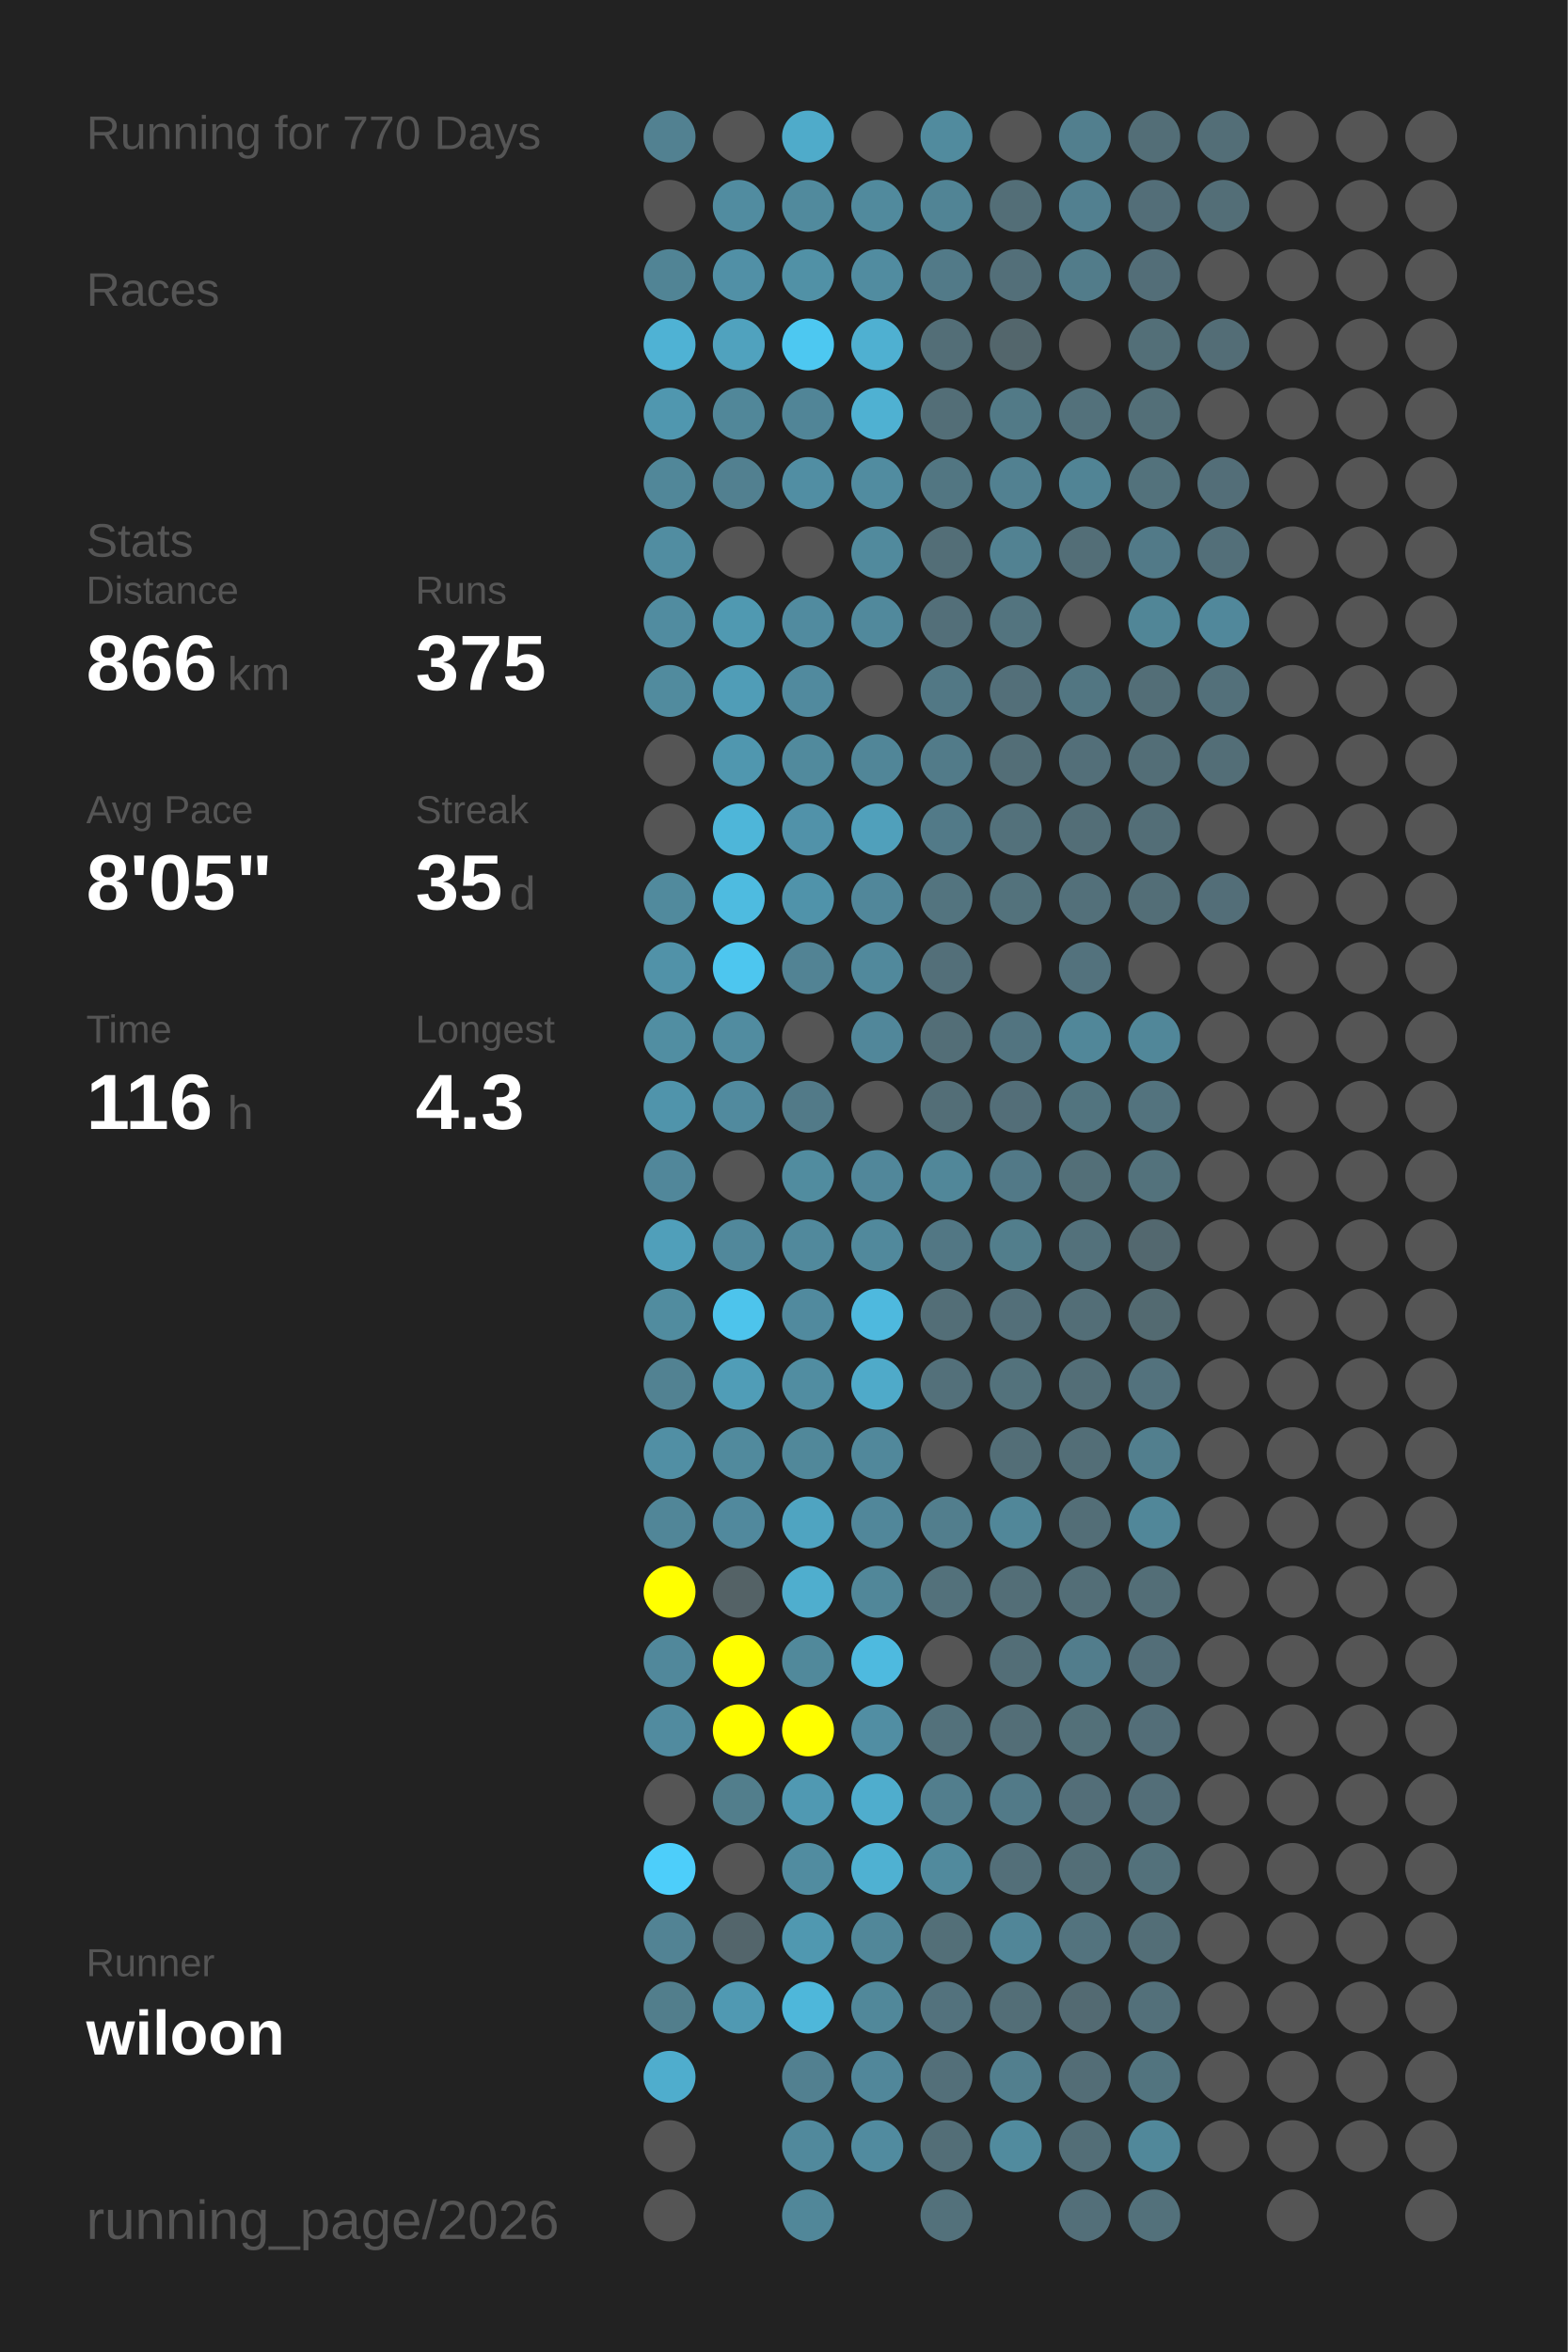
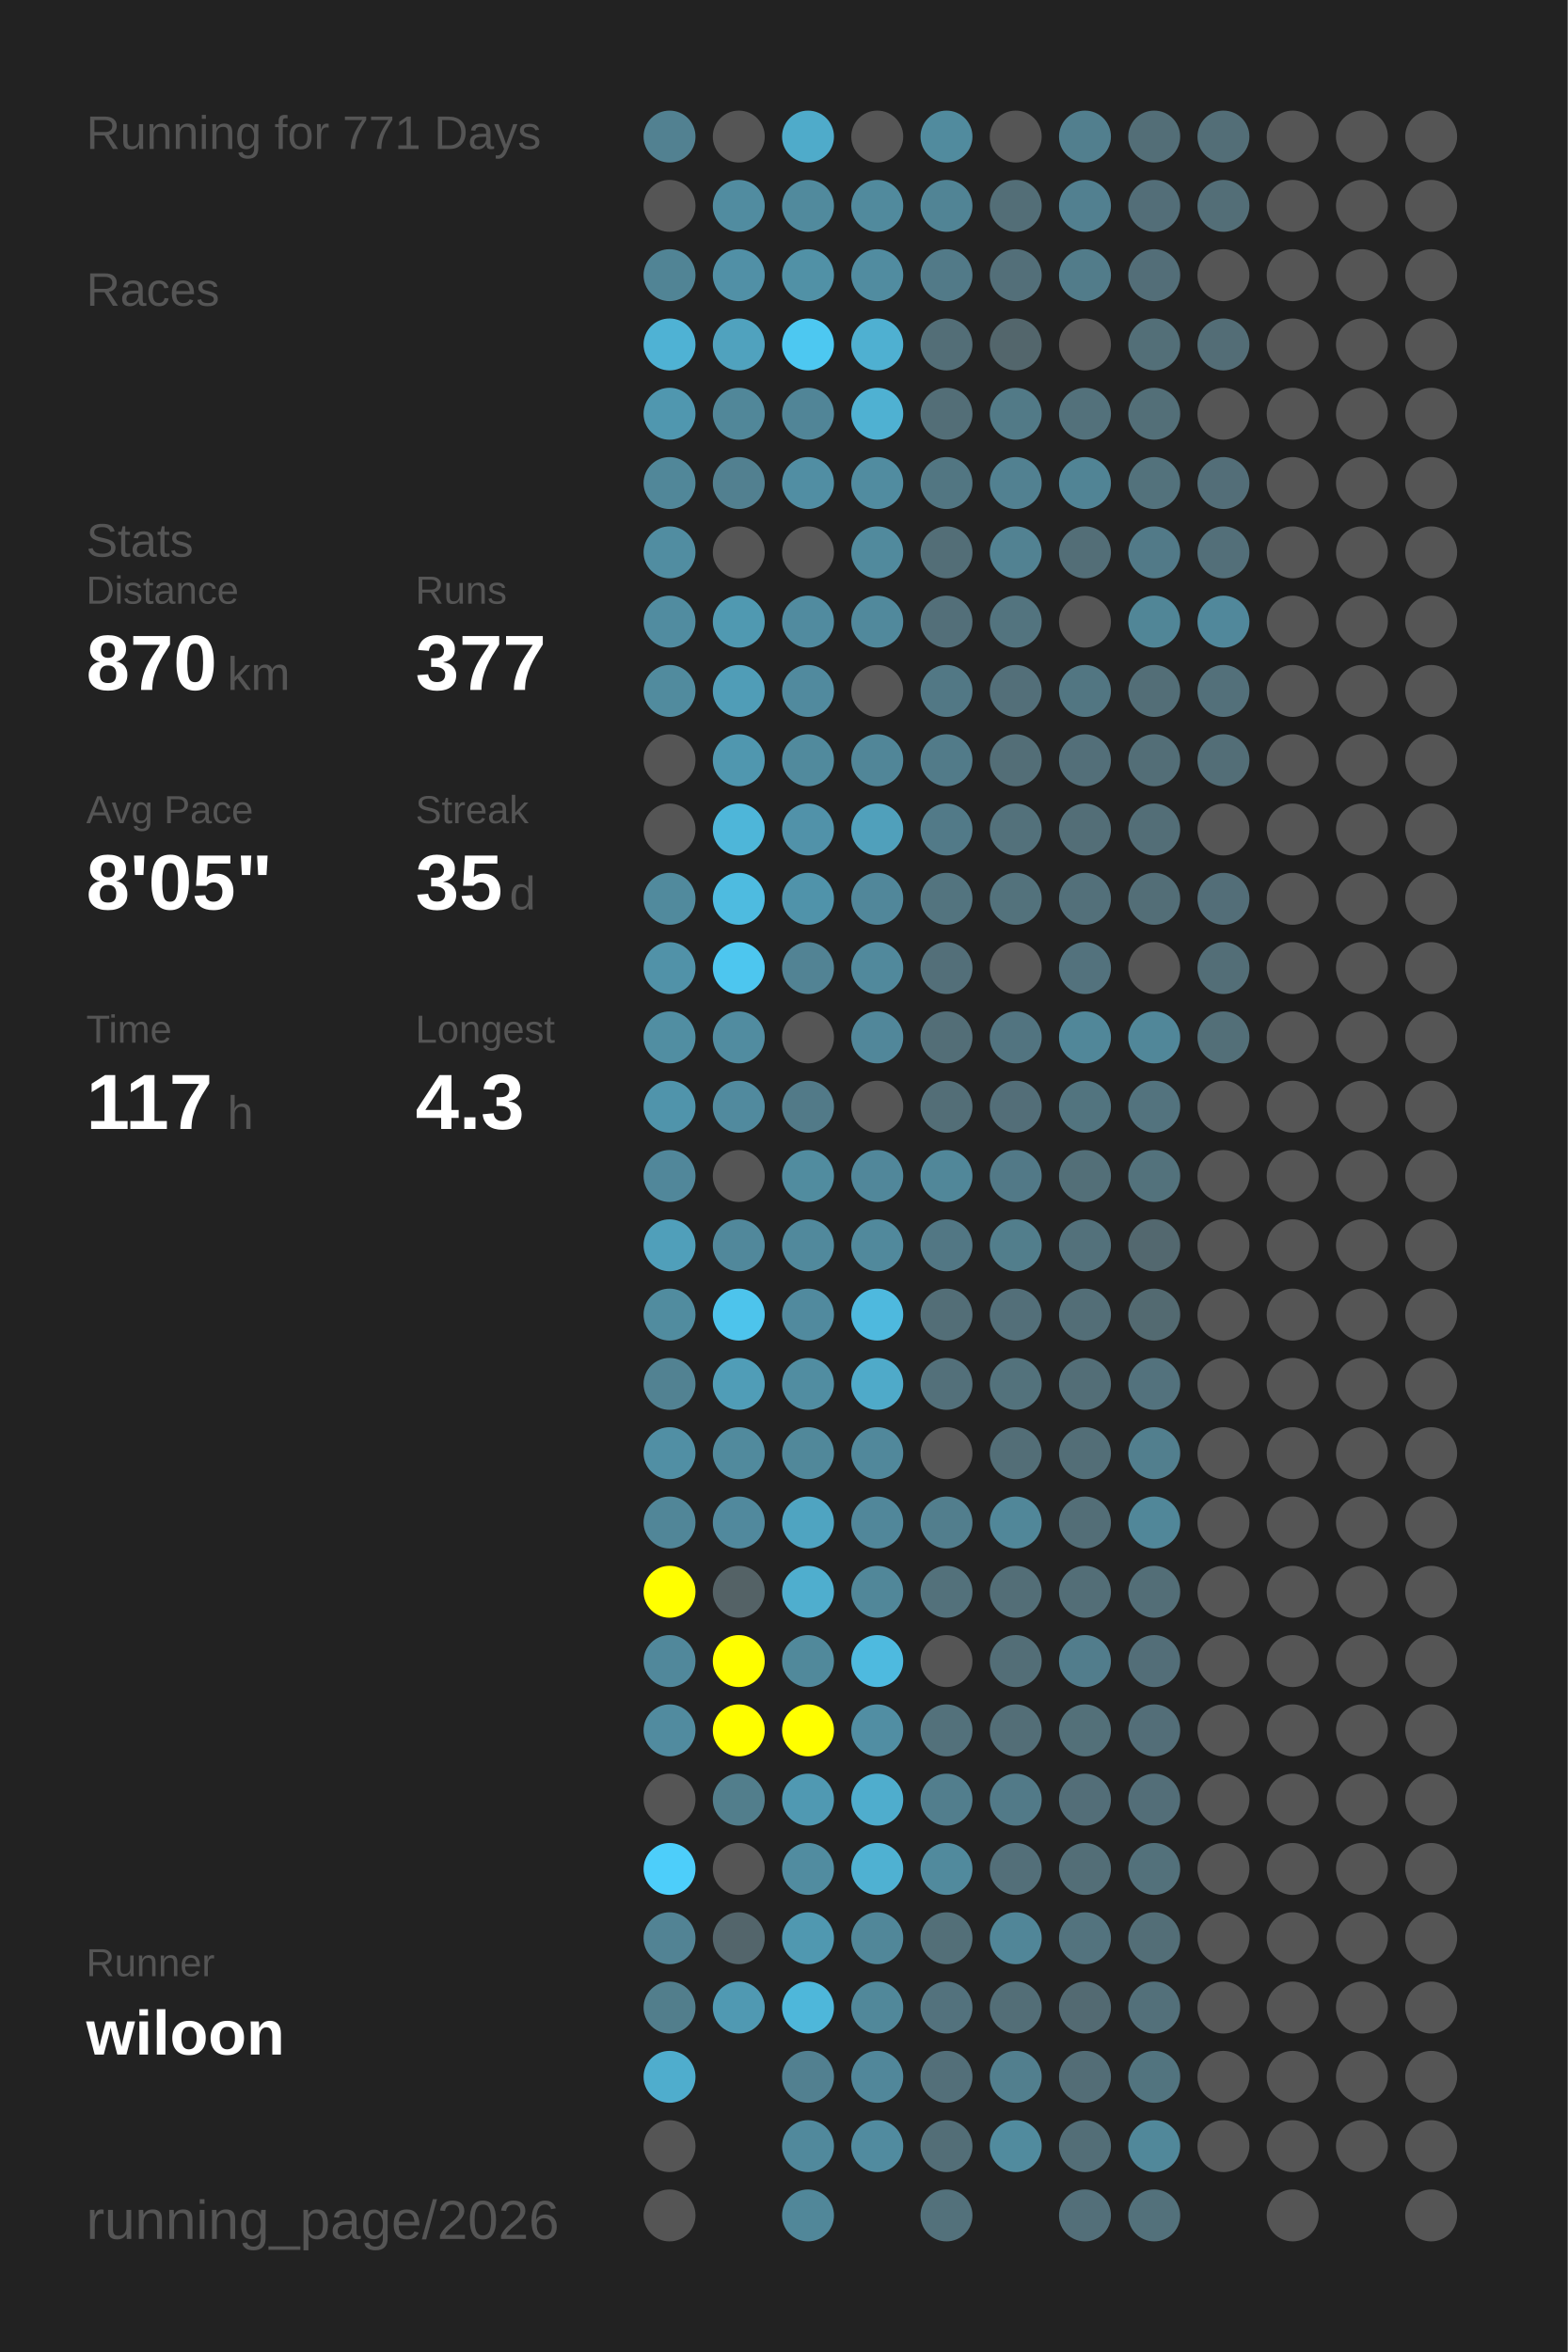
<svg xmlns="http://www.w3.org/2000/svg" baseProfile="full" height="300mm" version="1.1" viewBox="0,0,200,300" width="200mm">
  <defs />
  <rect fill="#222222" height="300" width="200" x="0" y="0" />
-   <text fill="#555555" style="font-size:6px; font-family:Arial;" x="11" y="19">Running for 770 Days</text>
+   <text fill="#555555" style="font-size:6px; font-family:Arial;" x="11" y="19">Running for 771 Days</text>
  <text fill="#555555" style="font-size:6px; font-family:Arial;" x="11" y="39">Races</text>
  <text fill="#555555" style="font-size:6px; font-family:Arial;" x="11" y="71">Stats</text>
  <text fill="#555555" style="font-size:5px; font-family:Arial;" x="11" y="77">Distance</text>
-   <text fill="#FFFFFF" style="font-size:10px; font-family:Arial; font-weight:bold;" x="11" y="88">866</text>
+   <text fill="#FFFFFF" style="font-size:10px; font-family:Arial; font-weight:bold;" x="11" y="88">870</text>
  <text fill="#555555" style="font-size:6px; font-family:Arial;" x="29" y="88">km</text>
  <text fill="#555555" style="font-size:5px; font-family:Arial;" x="53" y="77">Runs</text>
-   <text fill="#FFFFFF" style="font-size:10px; font-family:Arial; font-weight:bold;" x="53" y="88">375</text>
+   <text fill="#FFFFFF" style="font-size:10px; font-family:Arial; font-weight:bold;" x="53" y="88">377</text>
  <text fill="#555555" style="font-size:5px; font-family:Arial;" x="11" y="105">Avg Pace</text>
  <text fill="#FFFFFF" style="font-size:10px; font-family:Arial; font-weight:bold;" x="11" y="116">8'05"</text>
  <text fill="#555555" style="font-size:5px; font-family:Arial;" x="53" y="105">Streak</text>
  <text fill="#FFFFFF" style="font-size:10px; font-family:Arial; font-weight:bold;" x="53" y="116">35</text>
  <text fill="#555555" style="font-size:6px; font-family:Arial;" x="65" y="116">d</text>
  <text fill="#555555" style="font-size:5px; font-family:Arial;" x="11" y="133">Time</text>
-   <text fill="#FFFFFF" style="font-size:10px; font-family:Arial; font-weight:bold;" x="11" y="144">116</text>
+   <text fill="#FFFFFF" style="font-size:10px; font-family:Arial; font-weight:bold;" x="11" y="144">117</text>
  <text fill="#555555" style="font-size:6px; font-family:Arial;" x="29" y="144">h</text>
  <text fill="#555555" style="font-size:5px; font-family:Arial;" x="53" y="133">Longest</text>
  <text fill="#FFFFFF" style="font-size:10px; font-family:Arial; font-weight:bold;" x="53" y="144">4.3</text>
  <text fill="#555555" style="font-size:5px; font-family:Arial;" x="11" y="252.065">Runner</text>
  <text fill="#FFFFFF" style="font-size:8px; font-family:Arial; font-weight:bold;" x="11" y="262.065">wiloon</text>
  <text fill="#555555" style="font-size:7px; font-family:Arial;" x="11" y="285.581">running_page/2026</text>
  <circle cx="85.417" cy="17.419" fill="#528191" r="3.312" />
  <circle cx="85.417" cy="26.258" fill="#555555" r="3.312" />
  <circle cx="85.417" cy="35.097" fill="#518495" r="3.312" />
  <circle cx="85.417" cy="43.935" fill="#4fb2d4" r="3.312" />
  <circle cx="85.417" cy="52.774" fill="#5097af" r="3.312" />
  <circle cx="85.417" cy="61.613" fill="#518799" r="3.312" />
  <circle cx="85.417" cy="70.452" fill="#518da1" r="3.312" />
  <circle cx="85.417" cy="79.29" fill="#518ca0" r="3.312" />
  <circle cx="85.417" cy="88.129" fill="#518b9e" r="3.312" />
  <circle cx="85.417" cy="96.968" fill="#555555" r="3.312" />
  <circle cx="85.417" cy="105.806" fill="#555555" r="3.312" />
  <circle cx="85.417" cy="114.645" fill="#518a9d" r="3.312" />
  <circle cx="85.417" cy="123.484" fill="#5192a8" r="3.312" />
  <circle cx="85.417" cy="132.323" fill="#518ea2" r="3.312" />
  <circle cx="85.417" cy="141.161" fill="#5094ab" r="3.312" />
  <circle cx="85.417" cy="150" fill="#51879a" r="3.312" />
  <circle cx="85.417" cy="158.839" fill="#509fba" r="3.312" />
  <circle cx="85.417" cy="167.677" fill="#518c9f" r="3.312" />
  <circle cx="85.417" cy="176.516" fill="#528292" r="3.312" />
  <circle cx="85.417" cy="185.355" fill="#518fa4" r="3.312" />
  <circle cx="85.417" cy="194.194" fill="#518698" r="3.312" />
  <circle cx="85.417" cy="203.032" fill="#FFFF00" r="3.312" />
  <circle cx="85.417" cy="211.871" fill="#51889b" r="3.312" />
  <circle cx="85.417" cy="220.71" fill="#518b9f" r="3.312" />
  <circle cx="85.417" cy="229.548" fill="#555555" r="3.312" />
  <circle cx="85.417" cy="238.387" fill="#4dcefa" r="3.312" />
  <circle cx="85.417" cy="247.226" fill="#528394" r="3.312" />
  <circle cx="85.417" cy="256.065" fill="#527e8c" r="3.312" />
  <circle cx="85.417" cy="264.903" fill="#4fadcd" r="3.312" />
  <circle cx="85.417" cy="273.742" fill="#555555" r="3.312" />
  <circle cx="85.417" cy="282.581" fill="#555555" r="3.312" />
  <circle cx="94.25" cy="17.419" fill="#555555" r="3.312" />
  <circle cx="94.25" cy="26.258" fill="#518ca0" r="3.312" />
  <circle cx="94.25" cy="35.097" fill="#5190a6" r="3.312" />
  <circle cx="94.25" cy="43.935" fill="#50a2be" r="3.312" />
  <circle cx="94.25" cy="52.774" fill="#518799" r="3.312" />
  <circle cx="94.25" cy="61.613" fill="#528090" r="3.312" />
  <circle cx="94.25" cy="70.452" fill="#555555" r="3.312" />
  <circle cx="94.25" cy="79.29" fill="#5099b1" r="3.312" />
  <circle cx="94.25" cy="88.129" fill="#509db7" r="3.312" />
  <circle cx="94.25" cy="96.968" fill="#5097af" r="3.312" />
  <circle cx="94.25" cy="105.806" fill="#4eb6d9" r="3.312" />
  <circle cx="94.25" cy="114.645" fill="#4ebbe0" r="3.312" />
  <circle cx="94.25" cy="123.484" fill="#4dc6ef" r="3.312" />
  <circle cx="94.25" cy="132.323" fill="#518ca0" r="3.312" />
  <circle cx="94.25" cy="141.161" fill="#518a9e" r="3.312" />
  <circle cx="94.25" cy="150" fill="#555555" r="3.312" />
  <circle cx="94.25" cy="158.839" fill="#51889b" r="3.312" />
  <circle cx="94.25" cy="167.677" fill="#4dc4ec" r="3.312" />
  <circle cx="94.25" cy="176.516" fill="#509db7" r="3.312" />
  <circle cx="94.25" cy="185.355" fill="#518a9d" r="3.312" />
  <circle cx="94.25" cy="194.194" fill="#51899d" r="3.312" />
  <circle cx="94.25" cy="203.032" fill="#546266" r="3.312" />
  <circle cx="94.25" cy="211.871" fill="#FFFF00" r="3.312" />
  <circle cx="94.25" cy="220.71" fill="#FFFF00" r="3.312" />
  <circle cx="94.25" cy="229.548" fill="#527e8c" r="3.312" />
  <circle cx="94.25" cy="238.387" fill="#555555" r="3.312" />
  <circle cx="94.25" cy="247.226" fill="#53656b" r="3.312" />
  <circle cx="94.25" cy="256.065" fill="#5099b2" r="3.312" />
  <circle cx="103.083" cy="17.419" fill="#4fabca" r="3.312" />
  <circle cx="103.083" cy="26.258" fill="#518a9d" r="3.312" />
  <circle cx="103.083" cy="35.097" fill="#5191a6" r="3.312" />
  <circle cx="103.083" cy="43.935" fill="#4dc8f1" r="3.312" />
  <circle cx="103.083" cy="52.774" fill="#518597" r="3.312" />
  <circle cx="103.083" cy="61.613" fill="#518ea3" r="3.312" />
  <circle cx="103.083" cy="70.452" fill="#555555" r="3.312" />
  <circle cx="103.083" cy="79.29" fill="#518b9f" r="3.312" />
  <circle cx="103.083" cy="88.129" fill="#518a9e" r="3.312" />
  <circle cx="103.083" cy="96.968" fill="#518a9d" r="3.312" />
  <circle cx="103.083" cy="105.806" fill="#5192a9" r="3.312" />
  <circle cx="103.083" cy="114.645" fill="#5093aa" r="3.312" />
  <circle cx="103.083" cy="123.484" fill="#528394" r="3.312" />
  <circle cx="103.083" cy="132.323" fill="#555555" r="3.312" />
  <circle cx="103.083" cy="141.161" fill="#527a88" r="3.312" />
  <circle cx="103.083" cy="150" fill="#518c9f" r="3.312" />
  <circle cx="103.083" cy="158.839" fill="#51899c" r="3.312" />
  <circle cx="103.083" cy="167.677" fill="#518a9e" r="3.312" />
  <circle cx="103.083" cy="176.516" fill="#518da1" r="3.312" />
  <circle cx="103.083" cy="185.355" fill="#51889a" r="3.312" />
  <circle cx="103.083" cy="194.194" fill="#4fa4c1" r="3.312" />
  <circle cx="103.083" cy="203.032" fill="#4faece" r="3.312" />
  <circle cx="103.083" cy="211.871" fill="#51899b" r="3.312" />
  <circle cx="103.083" cy="220.71" fill="#FFFF00" r="3.312" />
  <circle cx="103.083" cy="229.548" fill="#5099b2" r="3.312" />
  <circle cx="103.083" cy="238.387" fill="#518ca0" r="3.312" />
  <circle cx="103.083" cy="247.226" fill="#5098b0" r="3.312" />
  <circle cx="103.083" cy="256.065" fill="#4eb7da" r="3.312" />
  <circle cx="103.083" cy="264.903" fill="#528090" r="3.312" />
  <circle cx="103.083" cy="273.742" fill="#51899c" r="3.312" />
  <circle cx="103.083" cy="282.581" fill="#518799" r="3.312" />
  <circle cx="111.917" cy="17.419" fill="#555555" r="3.312" />
  <circle cx="111.917" cy="26.258" fill="#518a9d" r="3.312" />
  <circle cx="111.917" cy="35.097" fill="#518ca0" r="3.312" />
  <circle cx="111.917" cy="43.935" fill="#4fb0d1" r="3.312" />
  <circle cx="111.917" cy="52.774" fill="#4fb1d2" r="3.312" />
  <circle cx="111.917" cy="61.613" fill="#518ca0" r="3.312" />
  <circle cx="111.917" cy="70.452" fill="#518a9d" r="3.312" />
  <circle cx="111.917" cy="79.29" fill="#51899c" r="3.312" />
  <circle cx="111.917" cy="88.129" fill="#555555" r="3.312" />
  <circle cx="111.917" cy="96.968" fill="#518698" r="3.312" />
  <circle cx="111.917" cy="105.806" fill="#50a0bb" r="3.312" />
  <circle cx="111.917" cy="114.645" fill="#51879a" r="3.312" />
  <circle cx="111.917" cy="123.484" fill="#51899c" r="3.312" />
  <circle cx="111.917" cy="132.323" fill="#51879a" r="3.312" />
  <circle cx="111.917" cy="141.161" fill="#555555" r="3.312" />
  <circle cx="111.917" cy="150" fill="#51879a" r="3.312" />
  <circle cx="111.917" cy="158.839" fill="#51899c" r="3.312" />
  <circle cx="111.917" cy="167.677" fill="#4eb9de" r="3.312" />
  <circle cx="111.917" cy="176.516" fill="#4faac9" r="3.312" />
  <circle cx="111.917" cy="185.355" fill="#51889b" r="3.312" />
  <circle cx="111.917" cy="194.194" fill="#51879a" r="3.312" />
  <circle cx="111.917" cy="203.032" fill="#518799" r="3.312" />
  <circle cx="111.917" cy="211.871" fill="#4ebadf" r="3.312" />
  <circle cx="111.917" cy="220.71" fill="#518ea3" r="3.312" />
  <circle cx="111.917" cy="229.548" fill="#4fadcd" r="3.312" />
  <circle cx="111.917" cy="238.387" fill="#4fb1d2" r="3.312" />
  <circle cx="111.917" cy="247.226" fill="#518799" r="3.312" />
  <circle cx="111.917" cy="256.065" fill="#51889a" r="3.312" />
  <circle cx="111.917" cy="264.903" fill="#51879a" r="3.312" />
  <circle cx="111.917" cy="273.742" fill="#518b9f" r="3.312" />
  <circle cx="120.75" cy="17.419" fill="#518b9e" r="3.312" />
  <circle cx="120.75" cy="26.258" fill="#518495" r="3.312" />
  <circle cx="120.75" cy="35.097" fill="#527a88" r="3.312" />
  <circle cx="120.75" cy="43.935" fill="#536e77" r="3.312" />
  <circle cx="120.75" cy="52.774" fill="#536e77" r="3.312" />
  <circle cx="120.75" cy="61.613" fill="#527682" r="3.312" />
  <circle cx="120.75" cy="70.452" fill="#536e77" r="3.312" />
  <circle cx="120.75" cy="79.29" fill="#536f79" r="3.312" />
  <circle cx="120.75" cy="88.129" fill="#527885" r="3.312" />
  <circle cx="120.75" cy="96.968" fill="#527b89" r="3.312" />
  <circle cx="120.75" cy="105.806" fill="#527a88" r="3.312" />
  <circle cx="120.75" cy="114.645" fill="#53747f" r="3.312" />
  <circle cx="120.75" cy="123.484" fill="#536f79" r="3.312" />
  <circle cx="120.75" cy="132.323" fill="#536e77" r="3.312" />
  <circle cx="120.75" cy="141.161" fill="#536e77" r="3.312" />
  <circle cx="120.75" cy="150" fill="#518799" r="3.312" />
  <circle cx="120.75" cy="158.839" fill="#527784" r="3.312" />
  <circle cx="120.75" cy="167.677" fill="#536e77" r="3.312" />
  <circle cx="120.75" cy="176.516" fill="#53707a" r="3.312" />
  <circle cx="120.75" cy="185.355" fill="#555555" r="3.312" />
  <circle cx="120.75" cy="194.194" fill="#527e8d" r="3.312" />
  <circle cx="120.75" cy="203.032" fill="#53717b" r="3.312" />
  <circle cx="120.75" cy="211.871" fill="#555555" r="3.312" />
  <circle cx="120.75" cy="220.71" fill="#53717b" r="3.312" />
  <circle cx="120.75" cy="229.548" fill="#527e8d" r="3.312" />
  <circle cx="120.75" cy="238.387" fill="#518a9d" r="3.312" />
  <circle cx="120.75" cy="247.226" fill="#536f78" r="3.312" />
  <circle cx="120.75" cy="256.065" fill="#53727d" r="3.312" />
  <circle cx="120.75" cy="264.903" fill="#536f79" r="3.312" />
  <circle cx="120.75" cy="273.742" fill="#536e77" r="3.312" />
  <circle cx="120.75" cy="282.581" fill="#53717b" r="3.312" />
  <circle cx="129.583" cy="17.419" fill="#555555" r="3.312" />
  <circle cx="129.583" cy="26.258" fill="#536e77" r="3.312" />
  <circle cx="129.583" cy="35.097" fill="#536f79" r="3.312" />
  <circle cx="129.583" cy="43.935" fill="#53666c" r="3.312" />
  <circle cx="129.583" cy="52.774" fill="#527a87" r="3.312" />
  <circle cx="129.583" cy="61.613" fill="#528191" r="3.312" />
  <circle cx="129.583" cy="70.452" fill="#528292" r="3.312" />
  <circle cx="129.583" cy="79.29" fill="#53747f" r="3.312" />
  <circle cx="129.583" cy="88.129" fill="#536f79" r="3.312" />
  <circle cx="129.583" cy="96.968" fill="#536e77" r="3.312" />
  <circle cx="129.583" cy="105.806" fill="#53717b" r="3.312" />
  <circle cx="129.583" cy="114.645" fill="#53727c" r="3.312" />
  <circle cx="129.583" cy="123.484" fill="#555555" r="3.312" />
  <circle cx="129.583" cy="132.323" fill="#527480" r="3.312" />
  <circle cx="129.583" cy="141.161" fill="#536e78" r="3.312" />
  <circle cx="129.583" cy="150" fill="#527987" r="3.312" />
  <circle cx="129.583" cy="158.839" fill="#527e8c" r="3.312" />
  <circle cx="129.583" cy="167.677" fill="#536f79" r="3.312" />
  <circle cx="129.583" cy="176.516" fill="#53727c" r="3.312" />
  <circle cx="129.583" cy="185.355" fill="#536e77" r="3.312" />
  <circle cx="129.583" cy="194.194" fill="#518799" r="3.312" />
  <circle cx="129.583" cy="203.032" fill="#536e77" r="3.312" />
  <circle cx="129.583" cy="211.871" fill="#536e77" r="3.312" />
  <circle cx="129.583" cy="220.71" fill="#536e77" r="3.312" />
  <circle cx="129.583" cy="229.548" fill="#527a88" r="3.312" />
  <circle cx="129.583" cy="238.387" fill="#536f79" r="3.312" />
  <circle cx="129.583" cy="247.226" fill="#518698" r="3.312" />
  <circle cx="129.583" cy="256.065" fill="#536e77" r="3.312" />
  <circle cx="129.583" cy="264.903" fill="#527f8e" r="3.312" />
  <circle cx="129.583" cy="273.742" fill="#518b9e" r="3.312" />
  <circle cx="138.417" cy="17.419" fill="#527f8e" r="3.312" />
  <circle cx="138.417" cy="26.258" fill="#528090" r="3.312" />
  <circle cx="138.417" cy="35.097" fill="#527c8a" r="3.312" />
  <circle cx="138.417" cy="43.935" fill="#555555" r="3.312" />
  <circle cx="138.417" cy="52.774" fill="#53717b" r="3.312" />
  <circle cx="138.417" cy="61.613" fill="#518495" r="3.312" />
  <circle cx="138.417" cy="70.452" fill="#536e77" r="3.312" />
  <circle cx="138.417" cy="79.29" fill="#555555" r="3.312" />
  <circle cx="138.417" cy="88.129" fill="#527682" r="3.312" />
  <circle cx="138.417" cy="96.968" fill="#536f79" r="3.312" />
  <circle cx="138.417" cy="105.806" fill="#536e77" r="3.312" />
  <circle cx="138.417" cy="114.645" fill="#53707a" r="3.312" />
  <circle cx="138.417" cy="123.484" fill="#53727d" r="3.312" />
  <circle cx="138.417" cy="132.323" fill="#518799" r="3.312" />
  <circle cx="138.417" cy="141.161" fill="#52747f" r="3.312" />
  <circle cx="138.417" cy="150" fill="#536f78" r="3.312" />
  <circle cx="138.417" cy="158.839" fill="#53717b" r="3.312" />
  <circle cx="138.417" cy="167.677" fill="#536e77" r="3.312" />
  <circle cx="138.417" cy="176.516" fill="#536e77" r="3.312" />
  <circle cx="138.417" cy="185.355" fill="#536e77" r="3.312" />
  <circle cx="138.417" cy="194.194" fill="#536e77" r="3.312" />
  <circle cx="138.417" cy="203.032" fill="#536e77" r="3.312" />
  <circle cx="138.417" cy="211.871" fill="#527d8c" r="3.312" />
  <circle cx="138.417" cy="220.71" fill="#537079" r="3.312" />
  <circle cx="138.417" cy="229.548" fill="#536e78" r="3.312" />
  <circle cx="138.417" cy="238.387" fill="#536e77" r="3.312" />
  <circle cx="138.417" cy="247.226" fill="#53737e" r="3.312" />
  <circle cx="138.417" cy="256.065" fill="#536a72" r="3.312" />
  <circle cx="138.417" cy="264.903" fill="#536d76" r="3.312" />
  <circle cx="138.417" cy="273.742" fill="#536e77" r="3.312" />
  <circle cx="138.417" cy="282.581" fill="#536f79" r="3.312" />
  <circle cx="147.25" cy="17.419" fill="#536e77" r="3.312" />
  <circle cx="147.25" cy="26.258" fill="#536e78" r="3.312" />
  <circle cx="147.25" cy="35.097" fill="#536e78" r="3.312" />
  <circle cx="147.25" cy="43.935" fill="#536f78" r="3.312" />
  <circle cx="147.25" cy="52.774" fill="#536f78" r="3.312" />
  <circle cx="147.25" cy="61.613" fill="#53727c" r="3.312" />
  <circle cx="147.25" cy="70.452" fill="#527a88" r="3.312" />
  <circle cx="147.25" cy="79.29" fill="#518697" r="3.312" />
  <circle cx="147.25" cy="88.129" fill="#536e77" r="3.312" />
  <circle cx="147.25" cy="96.968" fill="#536e77" r="3.312" />
  <circle cx="147.25" cy="105.806" fill="#536e77" r="3.312" />
  <circle cx="147.25" cy="114.645" fill="#536e77" r="3.312" />
  <circle cx="147.25" cy="123.484" fill="#555555" r="3.312" />
  <circle cx="147.25" cy="132.323" fill="#518799" r="3.312" />
  <circle cx="147.25" cy="141.161" fill="#53737e" r="3.312" />
  <circle cx="147.25" cy="150" fill="#53727c" r="3.312" />
  <circle cx="147.25" cy="158.839" fill="#53686f" r="3.312" />
  <circle cx="147.25" cy="167.677" fill="#536a71" r="3.312" />
  <circle cx="147.25" cy="176.516" fill="#53727d" r="3.312" />
  <circle cx="147.25" cy="185.355" fill="#527f8e" r="3.312" />
  <circle cx="147.25" cy="194.194" fill="#518799" r="3.312" />
  <circle cx="147.25" cy="203.032" fill="#536e77" r="3.312" />
  <circle cx="147.25" cy="211.871" fill="#536e78" r="3.312" />
  <circle cx="147.25" cy="220.71" fill="#536e78" r="3.312" />
  <circle cx="147.25" cy="229.548" fill="#536e78" r="3.312" />
  <circle cx="147.25" cy="238.387" fill="#53717b" r="3.312" />
  <circle cx="147.25" cy="247.226" fill="#536e77" r="3.312" />
  <circle cx="147.25" cy="256.065" fill="#53707a" r="3.312" />
  <circle cx="147.25" cy="264.903" fill="#52747f" r="3.312" />
  <circle cx="147.25" cy="273.742" fill="#51889a" r="3.312" />
  <circle cx="147.25" cy="282.581" fill="#53717b" r="3.312" />
  <circle cx="156.083" cy="17.419" fill="#536e77" r="3.312" />
  <circle cx="156.083" cy="26.258" fill="#536e77" r="3.312" />
  <circle cx="156.083" cy="35.097" fill="#555555" r="3.312" />
  <circle cx="156.083" cy="43.935" fill="#536d76" r="3.312" />
  <circle cx="156.083" cy="52.774" fill="#555555" r="3.312" />
  <circle cx="156.083" cy="61.613" fill="#536e78" r="3.312" />
  <circle cx="156.083" cy="70.452" fill="#536f79" r="3.312" />
  <circle cx="156.083" cy="79.29" fill="#51889b" r="3.312" />
  <circle cx="156.083" cy="88.129" fill="#53707a" r="3.312" />
  <circle cx="156.083" cy="96.968" fill="#536e77" r="3.312" />
  <circle cx="156.083" cy="105.806" fill="#555555" r="3.312" />
  <circle cx="156.083" cy="114.645" fill="#536e78" r="3.312" />
-   <circle cx="156.083" cy="123.484" fill="#555555" r="3.312" />
-   <circle cx="156.083" cy="132.323" fill="#555555" r="3.312" />
+   <circle cx="156.083" cy="123.484" fill="#536e77" r="3.312" />
+   <circle cx="156.083" cy="132.323" fill="#536f78" r="3.312" />
  <circle cx="156.083" cy="141.161" fill="#555555" r="3.312" />
  <circle cx="156.083" cy="150" fill="#555555" r="3.312" />
  <circle cx="156.083" cy="158.839" fill="#555555" r="3.312" />
  <circle cx="156.083" cy="167.677" fill="#555555" r="3.312" />
  <circle cx="156.083" cy="176.516" fill="#555555" r="3.312" />
  <circle cx="156.083" cy="185.355" fill="#555555" r="3.312" />
  <circle cx="156.083" cy="194.194" fill="#555555" r="3.312" />
  <circle cx="156.083" cy="203.032" fill="#555555" r="3.312" />
  <circle cx="156.083" cy="211.871" fill="#555555" r="3.312" />
  <circle cx="156.083" cy="220.71" fill="#555555" r="3.312" />
  <circle cx="156.083" cy="229.548" fill="#555555" r="3.312" />
  <circle cx="156.083" cy="238.387" fill="#555555" r="3.312" />
  <circle cx="156.083" cy="247.226" fill="#555555" r="3.312" />
  <circle cx="156.083" cy="256.065" fill="#555555" r="3.312" />
  <circle cx="156.083" cy="264.903" fill="#555555" r="3.312" />
  <circle cx="156.083" cy="273.742" fill="#555555" r="3.312" />
  <circle cx="164.917" cy="17.419" fill="#555555" r="3.312" />
  <circle cx="164.917" cy="26.258" fill="#555555" r="3.312" />
  <circle cx="164.917" cy="35.097" fill="#555555" r="3.312" />
  <circle cx="164.917" cy="43.935" fill="#555555" r="3.312" />
  <circle cx="164.917" cy="52.774" fill="#555555" r="3.312" />
  <circle cx="164.917" cy="61.613" fill="#555555" r="3.312" />
  <circle cx="164.917" cy="70.452" fill="#555555" r="3.312" />
  <circle cx="164.917" cy="79.29" fill="#555555" r="3.312" />
  <circle cx="164.917" cy="88.129" fill="#555555" r="3.312" />
  <circle cx="164.917" cy="96.968" fill="#555555" r="3.312" />
  <circle cx="164.917" cy="105.806" fill="#555555" r="3.312" />
  <circle cx="164.917" cy="114.645" fill="#555555" r="3.312" />
  <circle cx="164.917" cy="123.484" fill="#555555" r="3.312" />
  <circle cx="164.917" cy="132.323" fill="#555555" r="3.312" />
  <circle cx="164.917" cy="141.161" fill="#555555" r="3.312" />
  <circle cx="164.917" cy="150" fill="#555555" r="3.312" />
  <circle cx="164.917" cy="158.839" fill="#555555" r="3.312" />
  <circle cx="164.917" cy="167.677" fill="#555555" r="3.312" />
  <circle cx="164.917" cy="176.516" fill="#555555" r="3.312" />
  <circle cx="164.917" cy="185.355" fill="#555555" r="3.312" />
  <circle cx="164.917" cy="194.194" fill="#555555" r="3.312" />
  <circle cx="164.917" cy="203.032" fill="#555555" r="3.312" />
  <circle cx="164.917" cy="211.871" fill="#555555" r="3.312" />
  <circle cx="164.917" cy="220.71" fill="#555555" r="3.312" />
  <circle cx="164.917" cy="229.548" fill="#555555" r="3.312" />
  <circle cx="164.917" cy="238.387" fill="#555555" r="3.312" />
  <circle cx="164.917" cy="247.226" fill="#555555" r="3.312" />
  <circle cx="164.917" cy="256.065" fill="#555555" r="3.312" />
  <circle cx="164.917" cy="264.903" fill="#555555" r="3.312" />
  <circle cx="164.917" cy="273.742" fill="#555555" r="3.312" />
  <circle cx="164.917" cy="282.581" fill="#555555" r="3.312" />
  <circle cx="173.75" cy="17.419" fill="#555555" r="3.312" />
  <circle cx="173.75" cy="26.258" fill="#555555" r="3.312" />
  <circle cx="173.75" cy="35.097" fill="#555555" r="3.312" />
  <circle cx="173.75" cy="43.935" fill="#555555" r="3.312" />
  <circle cx="173.75" cy="52.774" fill="#555555" r="3.312" />
  <circle cx="173.75" cy="61.613" fill="#555555" r="3.312" />
  <circle cx="173.75" cy="70.452" fill="#555555" r="3.312" />
  <circle cx="173.75" cy="79.29" fill="#555555" r="3.312" />
  <circle cx="173.75" cy="88.129" fill="#555555" r="3.312" />
  <circle cx="173.75" cy="96.968" fill="#555555" r="3.312" />
  <circle cx="173.75" cy="105.806" fill="#555555" r="3.312" />
  <circle cx="173.75" cy="114.645" fill="#555555" r="3.312" />
  <circle cx="173.75" cy="123.484" fill="#555555" r="3.312" />
  <circle cx="173.75" cy="132.323" fill="#555555" r="3.312" />
  <circle cx="173.75" cy="141.161" fill="#555555" r="3.312" />
  <circle cx="173.75" cy="150" fill="#555555" r="3.312" />
  <circle cx="173.75" cy="158.839" fill="#555555" r="3.312" />
  <circle cx="173.75" cy="167.677" fill="#555555" r="3.312" />
  <circle cx="173.75" cy="176.516" fill="#555555" r="3.312" />
  <circle cx="173.75" cy="185.355" fill="#555555" r="3.312" />
  <circle cx="173.75" cy="194.194" fill="#555555" r="3.312" />
  <circle cx="173.75" cy="203.032" fill="#555555" r="3.312" />
  <circle cx="173.75" cy="211.871" fill="#555555" r="3.312" />
  <circle cx="173.75" cy="220.71" fill="#555555" r="3.312" />
  <circle cx="173.75" cy="229.548" fill="#555555" r="3.312" />
  <circle cx="173.75" cy="238.387" fill="#555555" r="3.312" />
  <circle cx="173.75" cy="247.226" fill="#555555" r="3.312" />
  <circle cx="173.75" cy="256.065" fill="#555555" r="3.312" />
  <circle cx="173.75" cy="264.903" fill="#555555" r="3.312" />
  <circle cx="173.75" cy="273.742" fill="#555555" r="3.312" />
  <circle cx="182.583" cy="17.419" fill="#555555" r="3.312" />
  <circle cx="182.583" cy="26.258" fill="#555555" r="3.312" />
  <circle cx="182.583" cy="35.097" fill="#555555" r="3.312" />
  <circle cx="182.583" cy="43.935" fill="#555555" r="3.312" />
  <circle cx="182.583" cy="52.774" fill="#555555" r="3.312" />
  <circle cx="182.583" cy="61.613" fill="#555555" r="3.312" />
  <circle cx="182.583" cy="70.452" fill="#555555" r="3.312" />
  <circle cx="182.583" cy="79.29" fill="#555555" r="3.312" />
  <circle cx="182.583" cy="88.129" fill="#555555" r="3.312" />
  <circle cx="182.583" cy="96.968" fill="#555555" r="3.312" />
  <circle cx="182.583" cy="105.806" fill="#555555" r="3.312" />
  <circle cx="182.583" cy="114.645" fill="#555555" r="3.312" />
  <circle cx="182.583" cy="123.484" fill="#555555" r="3.312" />
  <circle cx="182.583" cy="132.323" fill="#555555" r="3.312" />
  <circle cx="182.583" cy="141.161" fill="#555555" r="3.312" />
  <circle cx="182.583" cy="150" fill="#555555" r="3.312" />
  <circle cx="182.583" cy="158.839" fill="#555555" r="3.312" />
  <circle cx="182.583" cy="167.677" fill="#555555" r="3.312" />
  <circle cx="182.583" cy="176.516" fill="#555555" r="3.312" />
  <circle cx="182.583" cy="185.355" fill="#555555" r="3.312" />
  <circle cx="182.583" cy="194.194" fill="#555555" r="3.312" />
  <circle cx="182.583" cy="203.032" fill="#555555" r="3.312" />
  <circle cx="182.583" cy="211.871" fill="#555555" r="3.312" />
  <circle cx="182.583" cy="220.71" fill="#555555" r="3.312" />
  <circle cx="182.583" cy="229.548" fill="#555555" r="3.312" />
  <circle cx="182.583" cy="238.387" fill="#555555" r="3.312" />
  <circle cx="182.583" cy="247.226" fill="#555555" r="3.312" />
  <circle cx="182.583" cy="256.065" fill="#555555" r="3.312" />
  <circle cx="182.583" cy="264.903" fill="#555555" r="3.312" />
  <circle cx="182.583" cy="273.742" fill="#555555" r="3.312" />
  <circle cx="182.583" cy="282.581" fill="#555555" r="3.312" />
</svg>
